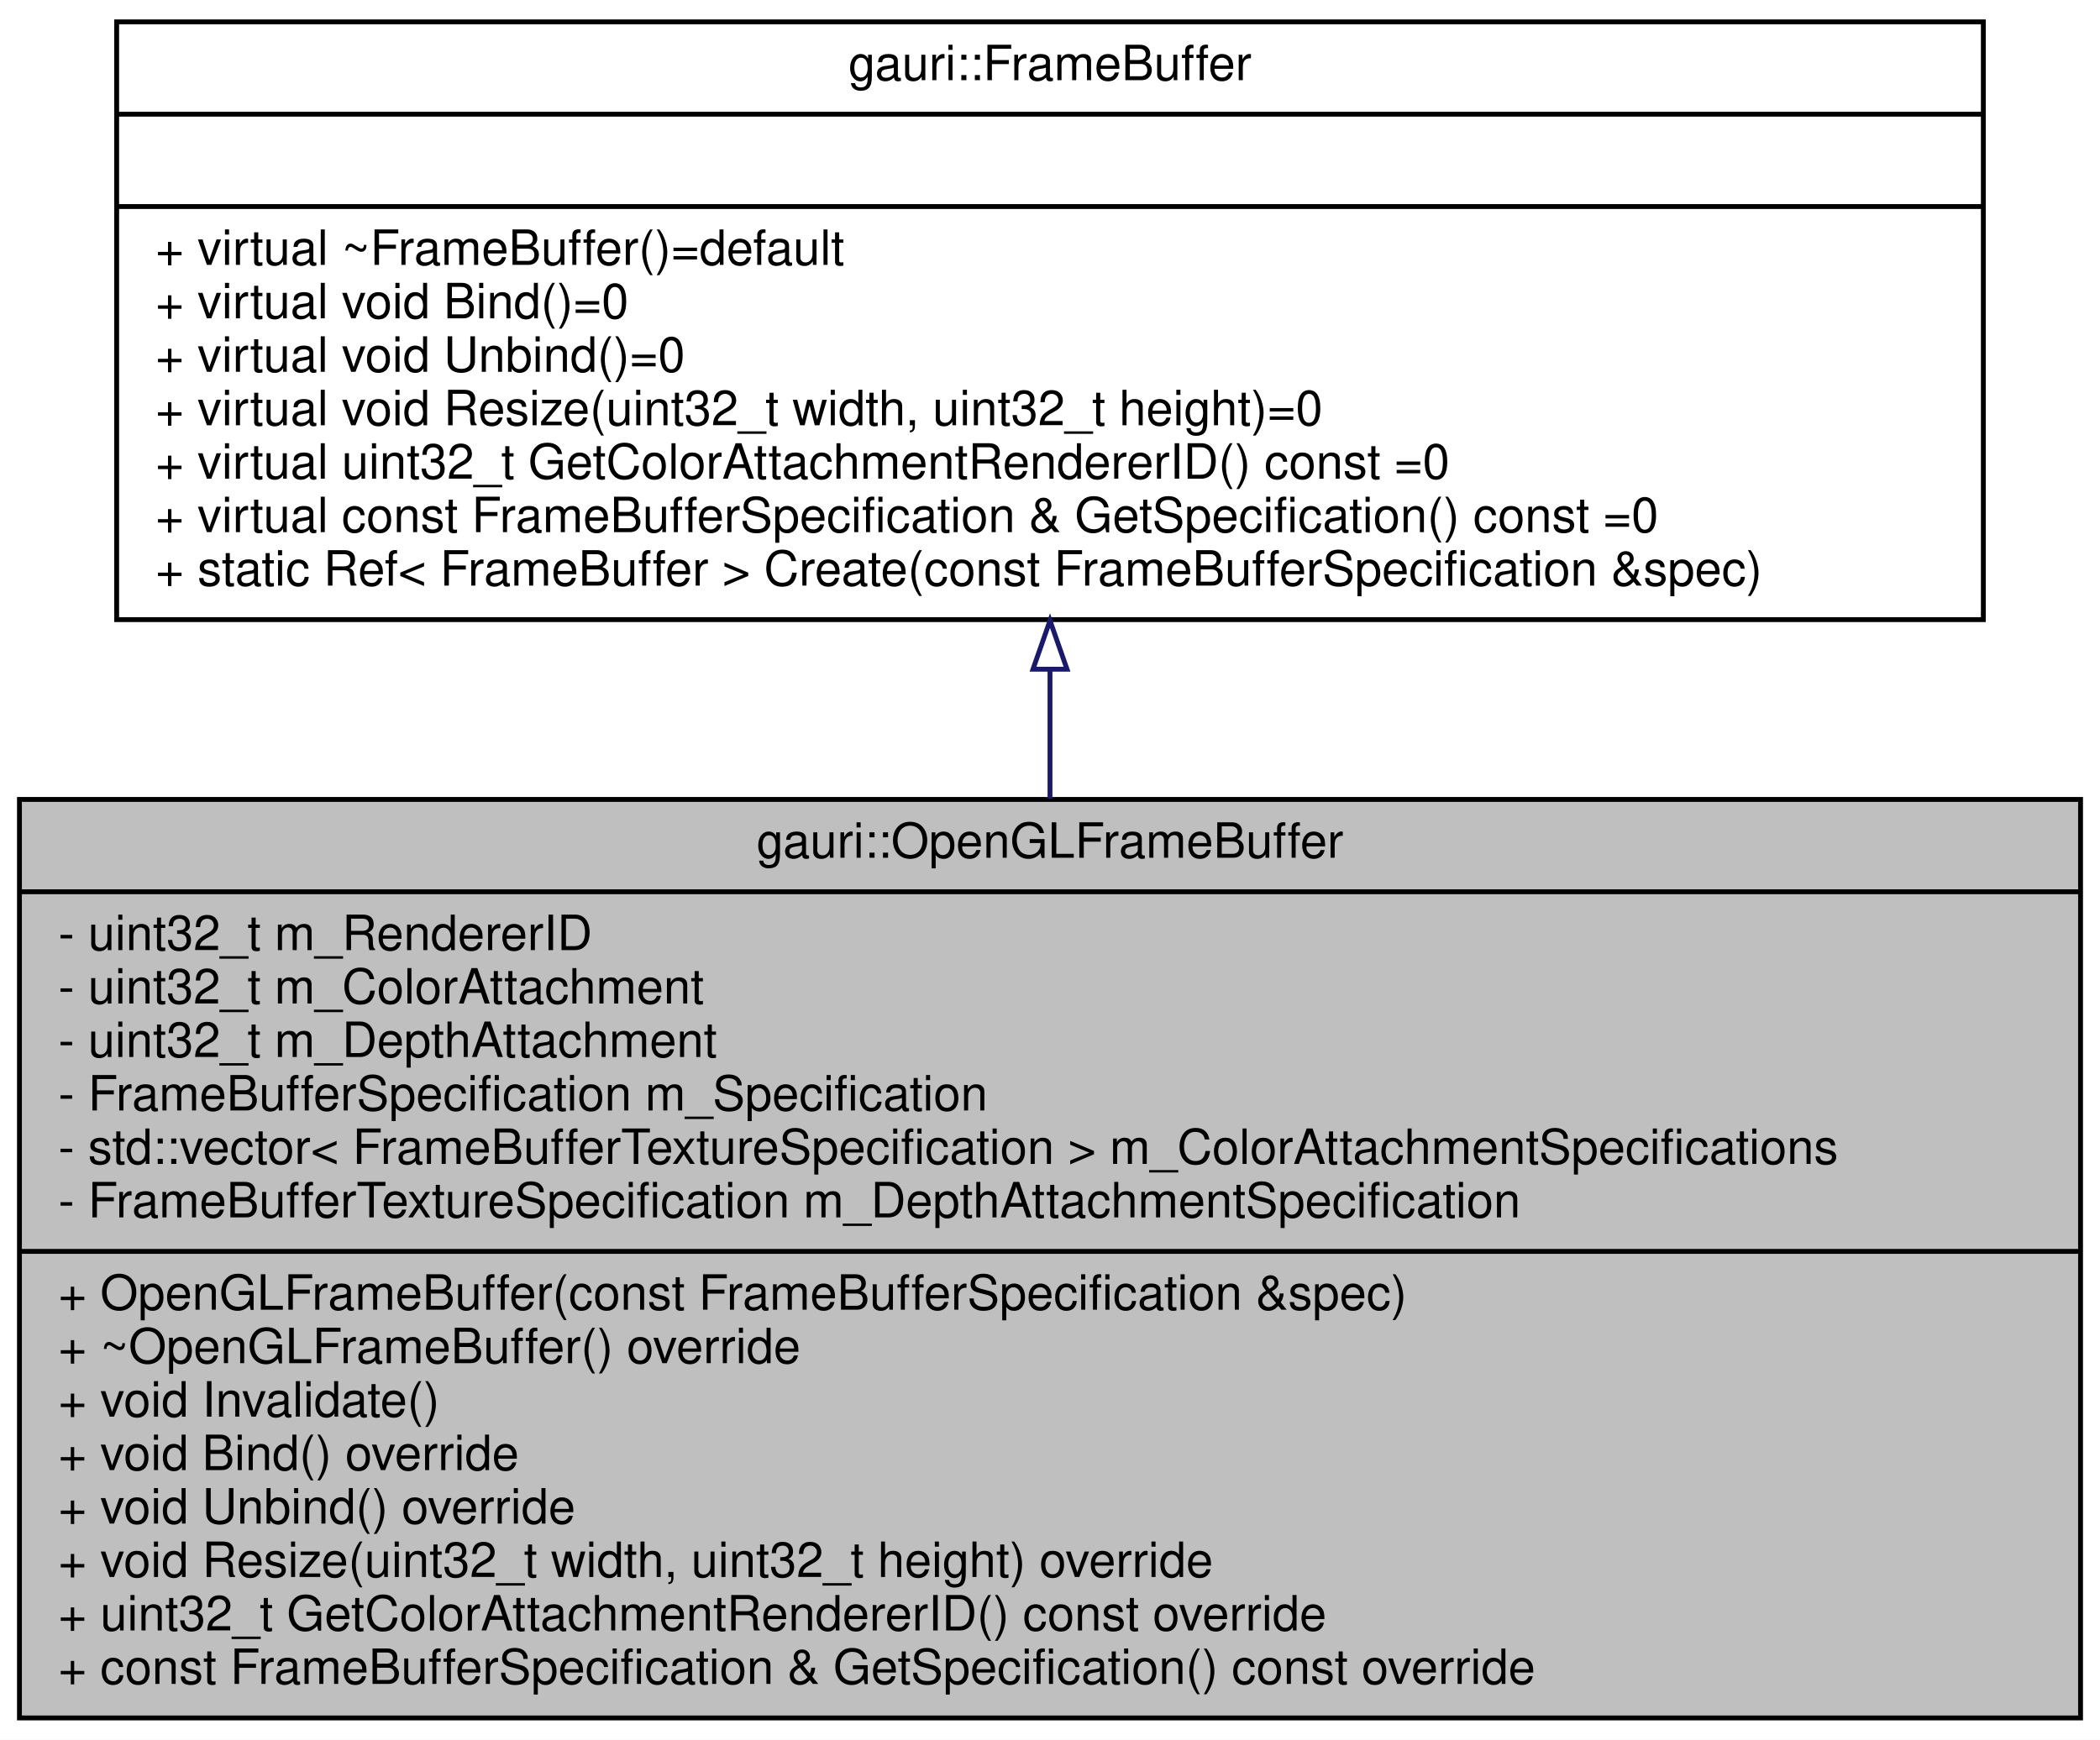
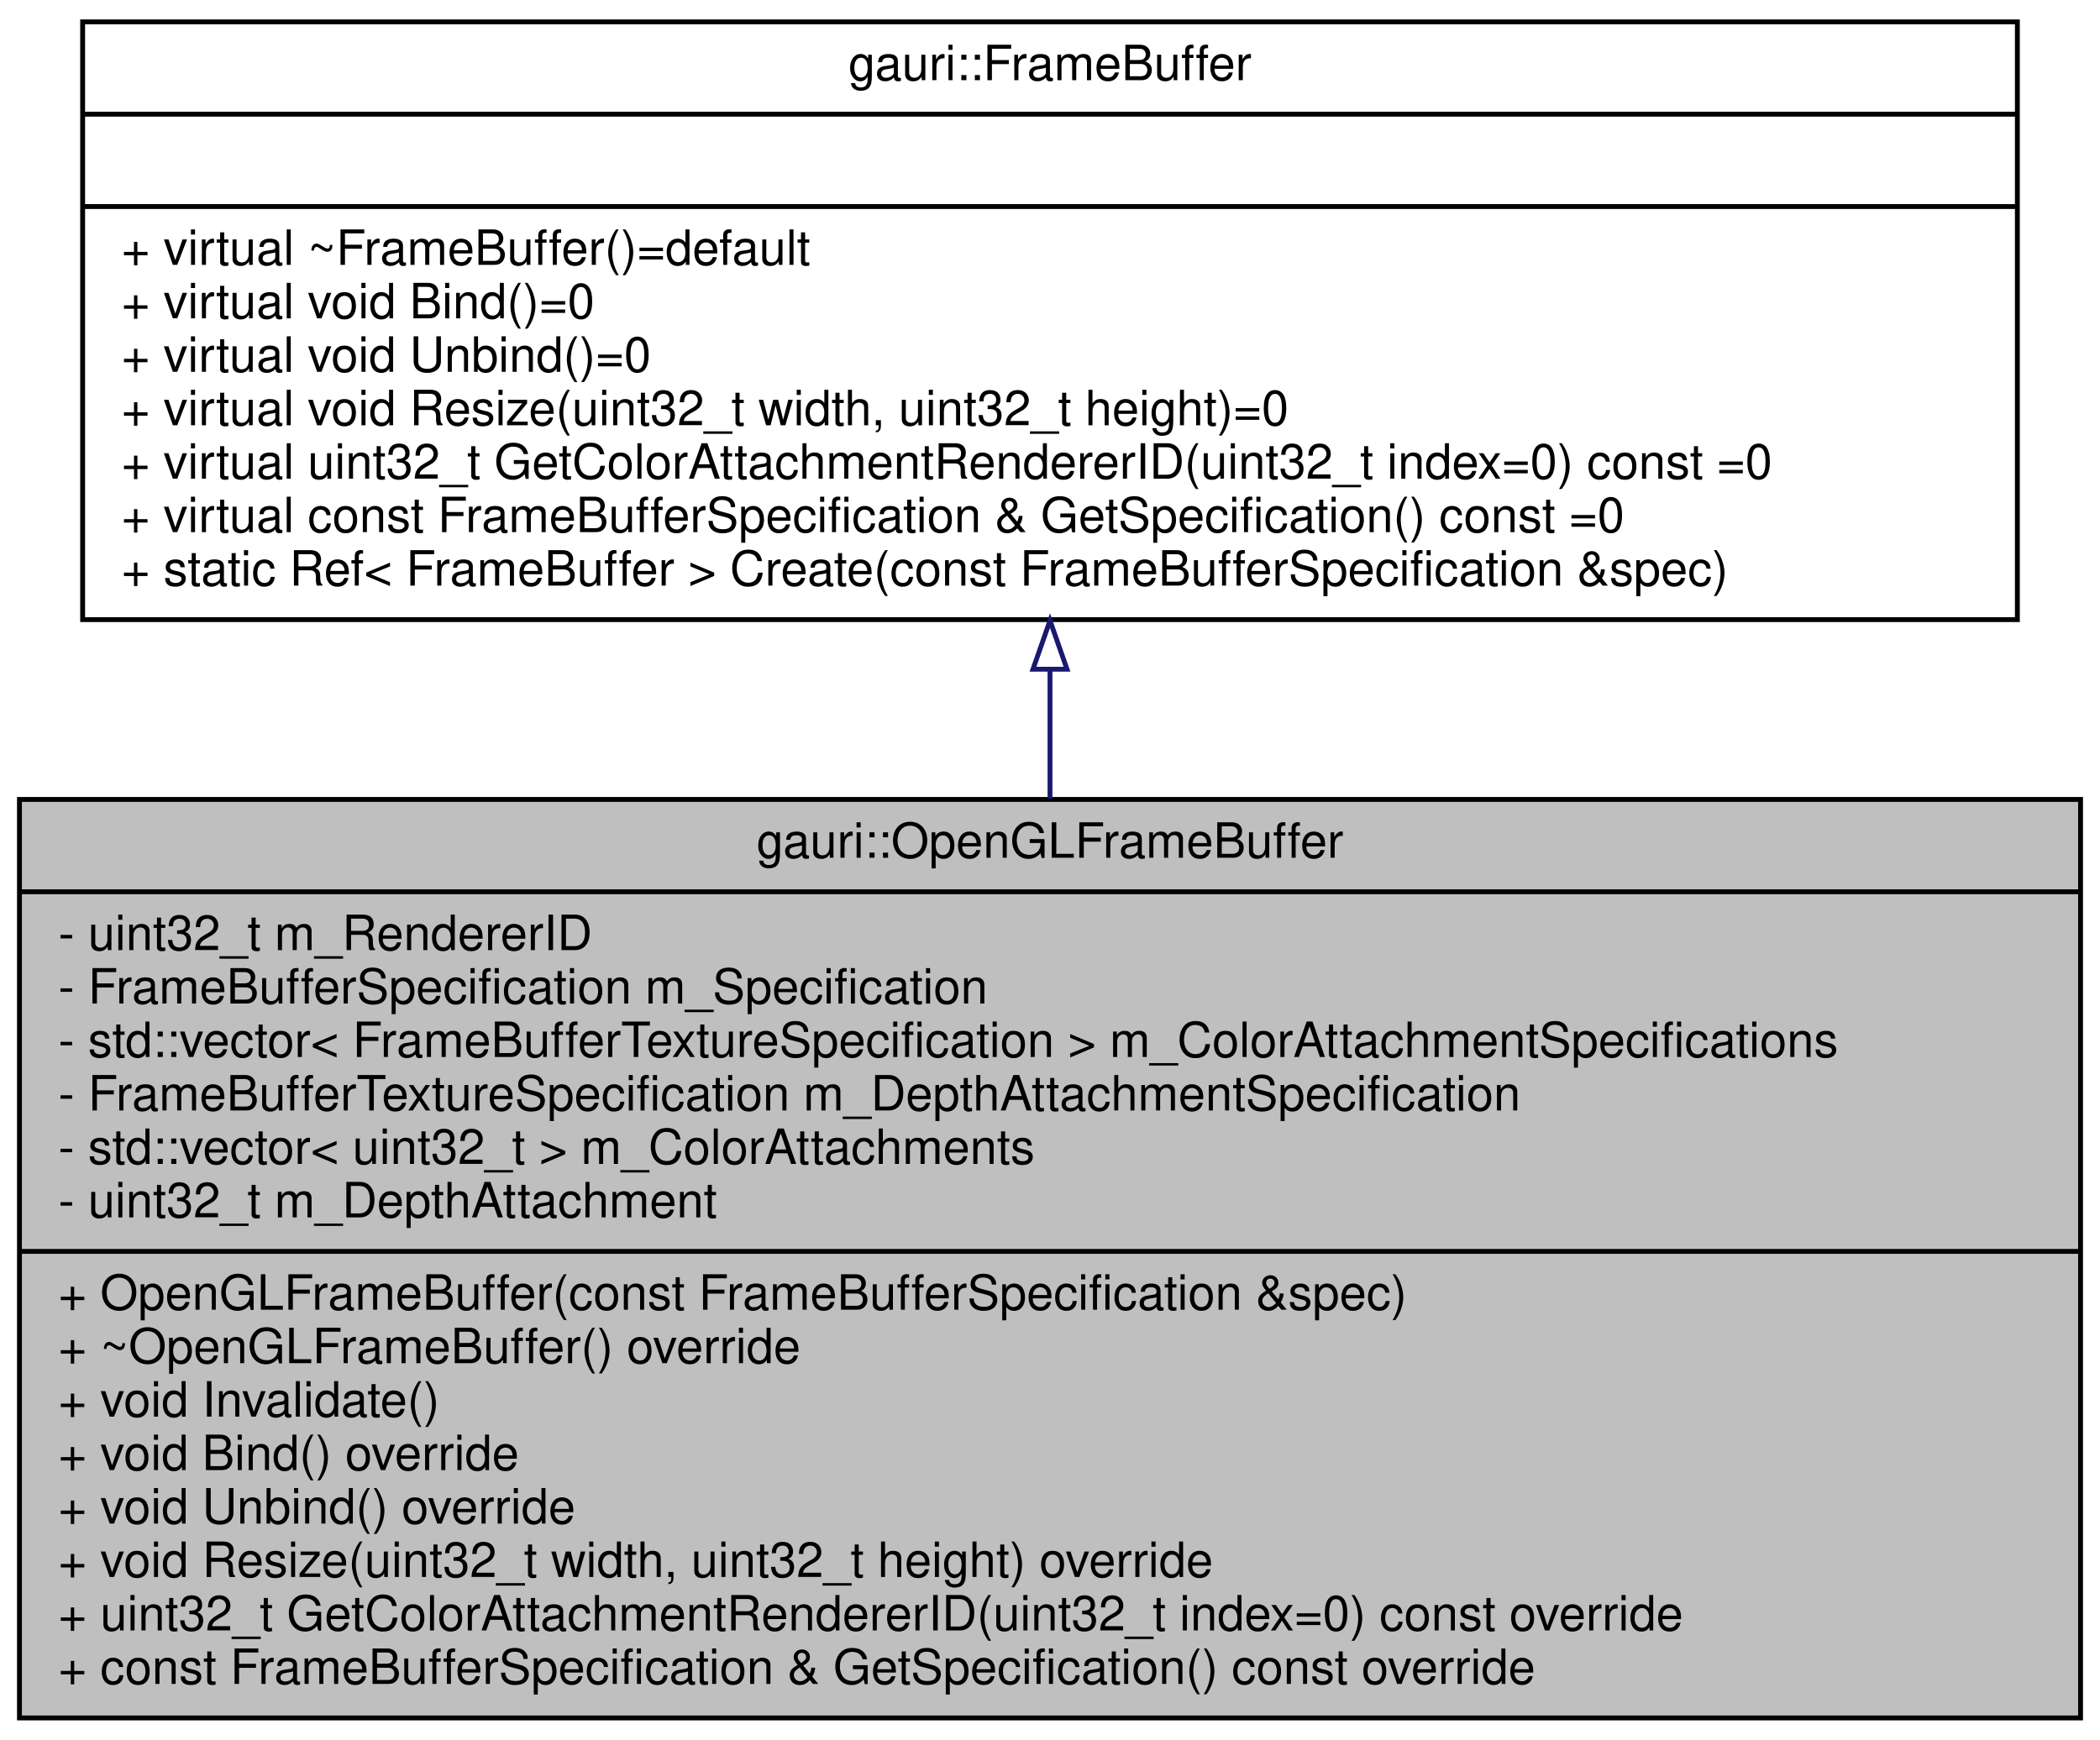
<svg xmlns="http://www.w3.org/2000/svg" xmlns:xlink="http://www.w3.org/1999/xlink" width="432pt" height="358pt" viewBox="0.00 0.00 432.00 358.00">
  <g id="graph0" class="graph" transform="scale(1 1) rotate(0) translate(4 354)">
    <polygon fill="white" stroke="transparent" points="-4,4 -4,-354 428,-354 428,4 -4,4" />
    <g id="node1" class="node">
      <g id="a_node1">
        <a xlink:title=" ">
          <polygon fill="#bfbfbf" stroke="black" points="0,-0.5 0,-189.5 424,-189.5 424,-0.5 0,-0.5" />
          <text text-anchor="middle" x="212" y="-177.5" font-family="Helvetica,sans-Serif" font-size="10.00">gauri::OpenGLFrameBuffer</text>
          <polyline fill="none" stroke="black" points="0,-170.5 424,-170.5 " />
          <text text-anchor="start" x="8" y="-158.5" font-family="Helvetica,sans-Serif" font-size="10.00">- uint32_t m_RendererID</text>
-           <text text-anchor="start" x="8" y="-147.5" font-family="Helvetica,sans-Serif" font-size="10.00">- uint32_t m_ColorAttachment</text>
-           <text text-anchor="start" x="8" y="-136.5" font-family="Helvetica,sans-Serif" font-size="10.00">- uint32_t m_DepthAttachment</text>
-           <text text-anchor="start" x="8" y="-125.5" font-family="Helvetica,sans-Serif" font-size="10.00">- FrameBufferSpecification m_Specification</text>
-           <text text-anchor="start" x="8" y="-114.5" font-family="Helvetica,sans-Serif" font-size="10.00">- std::vector&lt; FrameBufferTextureSpecification &gt; m_ColorAttachmentSpecifications</text>
-           <text text-anchor="start" x="8" y="-103.5" font-family="Helvetica,sans-Serif" font-size="10.00">- FrameBufferTextureSpecification m_DepthAttachmentSpecification</text>
+           <text text-anchor="start" x="8" y="-147.5" font-family="Helvetica,sans-Serif" font-size="10.00">- FrameBufferSpecification m_Specification</text>
+           <text text-anchor="start" x="8" y="-136.5" font-family="Helvetica,sans-Serif" font-size="10.00">- std::vector&lt; FrameBufferTextureSpecification &gt; m_ColorAttachmentSpecifications</text>
+           <text text-anchor="start" x="8" y="-125.5" font-family="Helvetica,sans-Serif" font-size="10.00">- FrameBufferTextureSpecification m_DepthAttachmentSpecification</text>
+           <text text-anchor="start" x="8" y="-114.5" font-family="Helvetica,sans-Serif" font-size="10.00">- std::vector&lt; uint32_t &gt; m_ColorAttachments</text>
+           <text text-anchor="start" x="8" y="-103.5" font-family="Helvetica,sans-Serif" font-size="10.00">- uint32_t m_DepthAttachment</text>
          <polyline fill="none" stroke="black" points="0,-96.5 424,-96.5 " />
          <text text-anchor="start" x="8" y="-84.5" font-family="Helvetica,sans-Serif" font-size="10.00">+ OpenGLFrameBuffer(const FrameBufferSpecification &amp;spec)</text>
          <text text-anchor="start" x="8" y="-73.5" font-family="Helvetica,sans-Serif" font-size="10.00">+ ~OpenGLFrameBuffer() override</text>
          <text text-anchor="start" x="8" y="-62.5" font-family="Helvetica,sans-Serif" font-size="10.00">+ void Invalidate()</text>
          <text text-anchor="start" x="8" y="-51.5" font-family="Helvetica,sans-Serif" font-size="10.00">+ void Bind() override</text>
          <text text-anchor="start" x="8" y="-40.5" font-family="Helvetica,sans-Serif" font-size="10.00">+ void Unbind() override</text>
          <text text-anchor="start" x="8" y="-29.5" font-family="Helvetica,sans-Serif" font-size="10.00">+ void Resize(uint32_t width, uint32_t height) override</text>
-           <text text-anchor="start" x="8" y="-18.5" font-family="Helvetica,sans-Serif" font-size="10.00">+ uint32_t GetColorAttachmentRendererID() const override</text>
+           <text text-anchor="start" x="8" y="-18.5" font-family="Helvetica,sans-Serif" font-size="10.00">+ uint32_t GetColorAttachmentRendererID(uint32_t index=0) const override</text>
          <text text-anchor="start" x="8" y="-7.5" font-family="Helvetica,sans-Serif" font-size="10.00">+ const FrameBufferSpecification &amp; GetSpecification() const override</text>
        </a>
      </g>
    </g>
    <g id="node2" class="node">
      <g id="a_node2">
        <a xlink:href="classgauri_1_1FrameBuffer.html" target="_top" xlink:title=" ">
-           <polygon fill="white" stroke="black" points="20,-226.5 20,-349.5 404,-349.5 404,-226.5 20,-226.5" />
+           <polygon fill="white" stroke="black" points="13,-226.5 13,-349.5 411,-349.5 411,-226.5 13,-226.5" />
          <text text-anchor="middle" x="212" y="-337.5" font-family="Helvetica,sans-Serif" font-size="10.00">gauri::FrameBuffer</text>
-           <polyline fill="none" stroke="black" points="20,-330.5 404,-330.5 " />
+           <polyline fill="none" stroke="black" points="13,-330.5 411,-330.5 " />
          <text text-anchor="middle" x="212" y="-318.5" font-family="Helvetica,sans-Serif" font-size="10.00"> </text>
-           <polyline fill="none" stroke="black" points="20,-311.5 404,-311.5 " />
-           <text text-anchor="start" x="28" y="-299.5" font-family="Helvetica,sans-Serif" font-size="10.00">+ virtual ~FrameBuffer()=default</text>
-           <text text-anchor="start" x="28" y="-288.5" font-family="Helvetica,sans-Serif" font-size="10.00">+ virtual void Bind()=0</text>
-           <text text-anchor="start" x="28" y="-277.5" font-family="Helvetica,sans-Serif" font-size="10.00">+ virtual void Unbind()=0</text>
-           <text text-anchor="start" x="28" y="-266.5" font-family="Helvetica,sans-Serif" font-size="10.00">+ virtual void Resize(uint32_t width, uint32_t height)=0</text>
-           <text text-anchor="start" x="28" y="-255.5" font-family="Helvetica,sans-Serif" font-size="10.00">+ virtual uint32_t GetColorAttachmentRendererID() const =0</text>
-           <text text-anchor="start" x="28" y="-244.5" font-family="Helvetica,sans-Serif" font-size="10.00">+ virtual const FrameBufferSpecification &amp; GetSpecification() const =0</text>
-           <text text-anchor="start" x="28" y="-233.5" font-family="Helvetica,sans-Serif" font-size="10.00">+ static Ref&lt; FrameBuffer &gt; Create(const FrameBufferSpecification &amp;spec)</text>
+           <polyline fill="none" stroke="black" points="13,-311.5 411,-311.5 " />
+           <text text-anchor="start" x="21" y="-299.5" font-family="Helvetica,sans-Serif" font-size="10.00">+ virtual ~FrameBuffer()=default</text>
+           <text text-anchor="start" x="21" y="-288.5" font-family="Helvetica,sans-Serif" font-size="10.00">+ virtual void Bind()=0</text>
+           <text text-anchor="start" x="21" y="-277.5" font-family="Helvetica,sans-Serif" font-size="10.00">+ virtual void Unbind()=0</text>
+           <text text-anchor="start" x="21" y="-266.5" font-family="Helvetica,sans-Serif" font-size="10.00">+ virtual void Resize(uint32_t width, uint32_t height)=0</text>
+           <text text-anchor="start" x="21" y="-255.5" font-family="Helvetica,sans-Serif" font-size="10.00">+ virtual uint32_t GetColorAttachmentRendererID(uint32_t index=0) const =0</text>
+           <text text-anchor="start" x="21" y="-244.5" font-family="Helvetica,sans-Serif" font-size="10.00">+ virtual const FrameBufferSpecification &amp; GetSpecification() const =0</text>
+           <text text-anchor="start" x="21" y="-233.5" font-family="Helvetica,sans-Serif" font-size="10.00">+ static Ref&lt; FrameBuffer &gt; Create(const FrameBufferSpecification &amp;spec)</text>
        </a>
      </g>
    </g>
    <g id="edge1" class="edge">
      <path fill="none" stroke="midnightblue" d="M212,-216.27C212,-207.59 212,-198.62 212,-189.67" />
      <polygon fill="none" stroke="midnightblue" points="208.5,-216.3 212,-226.3 215.5,-216.3 208.5,-216.3" />
    </g>
  </g>
</svg>
